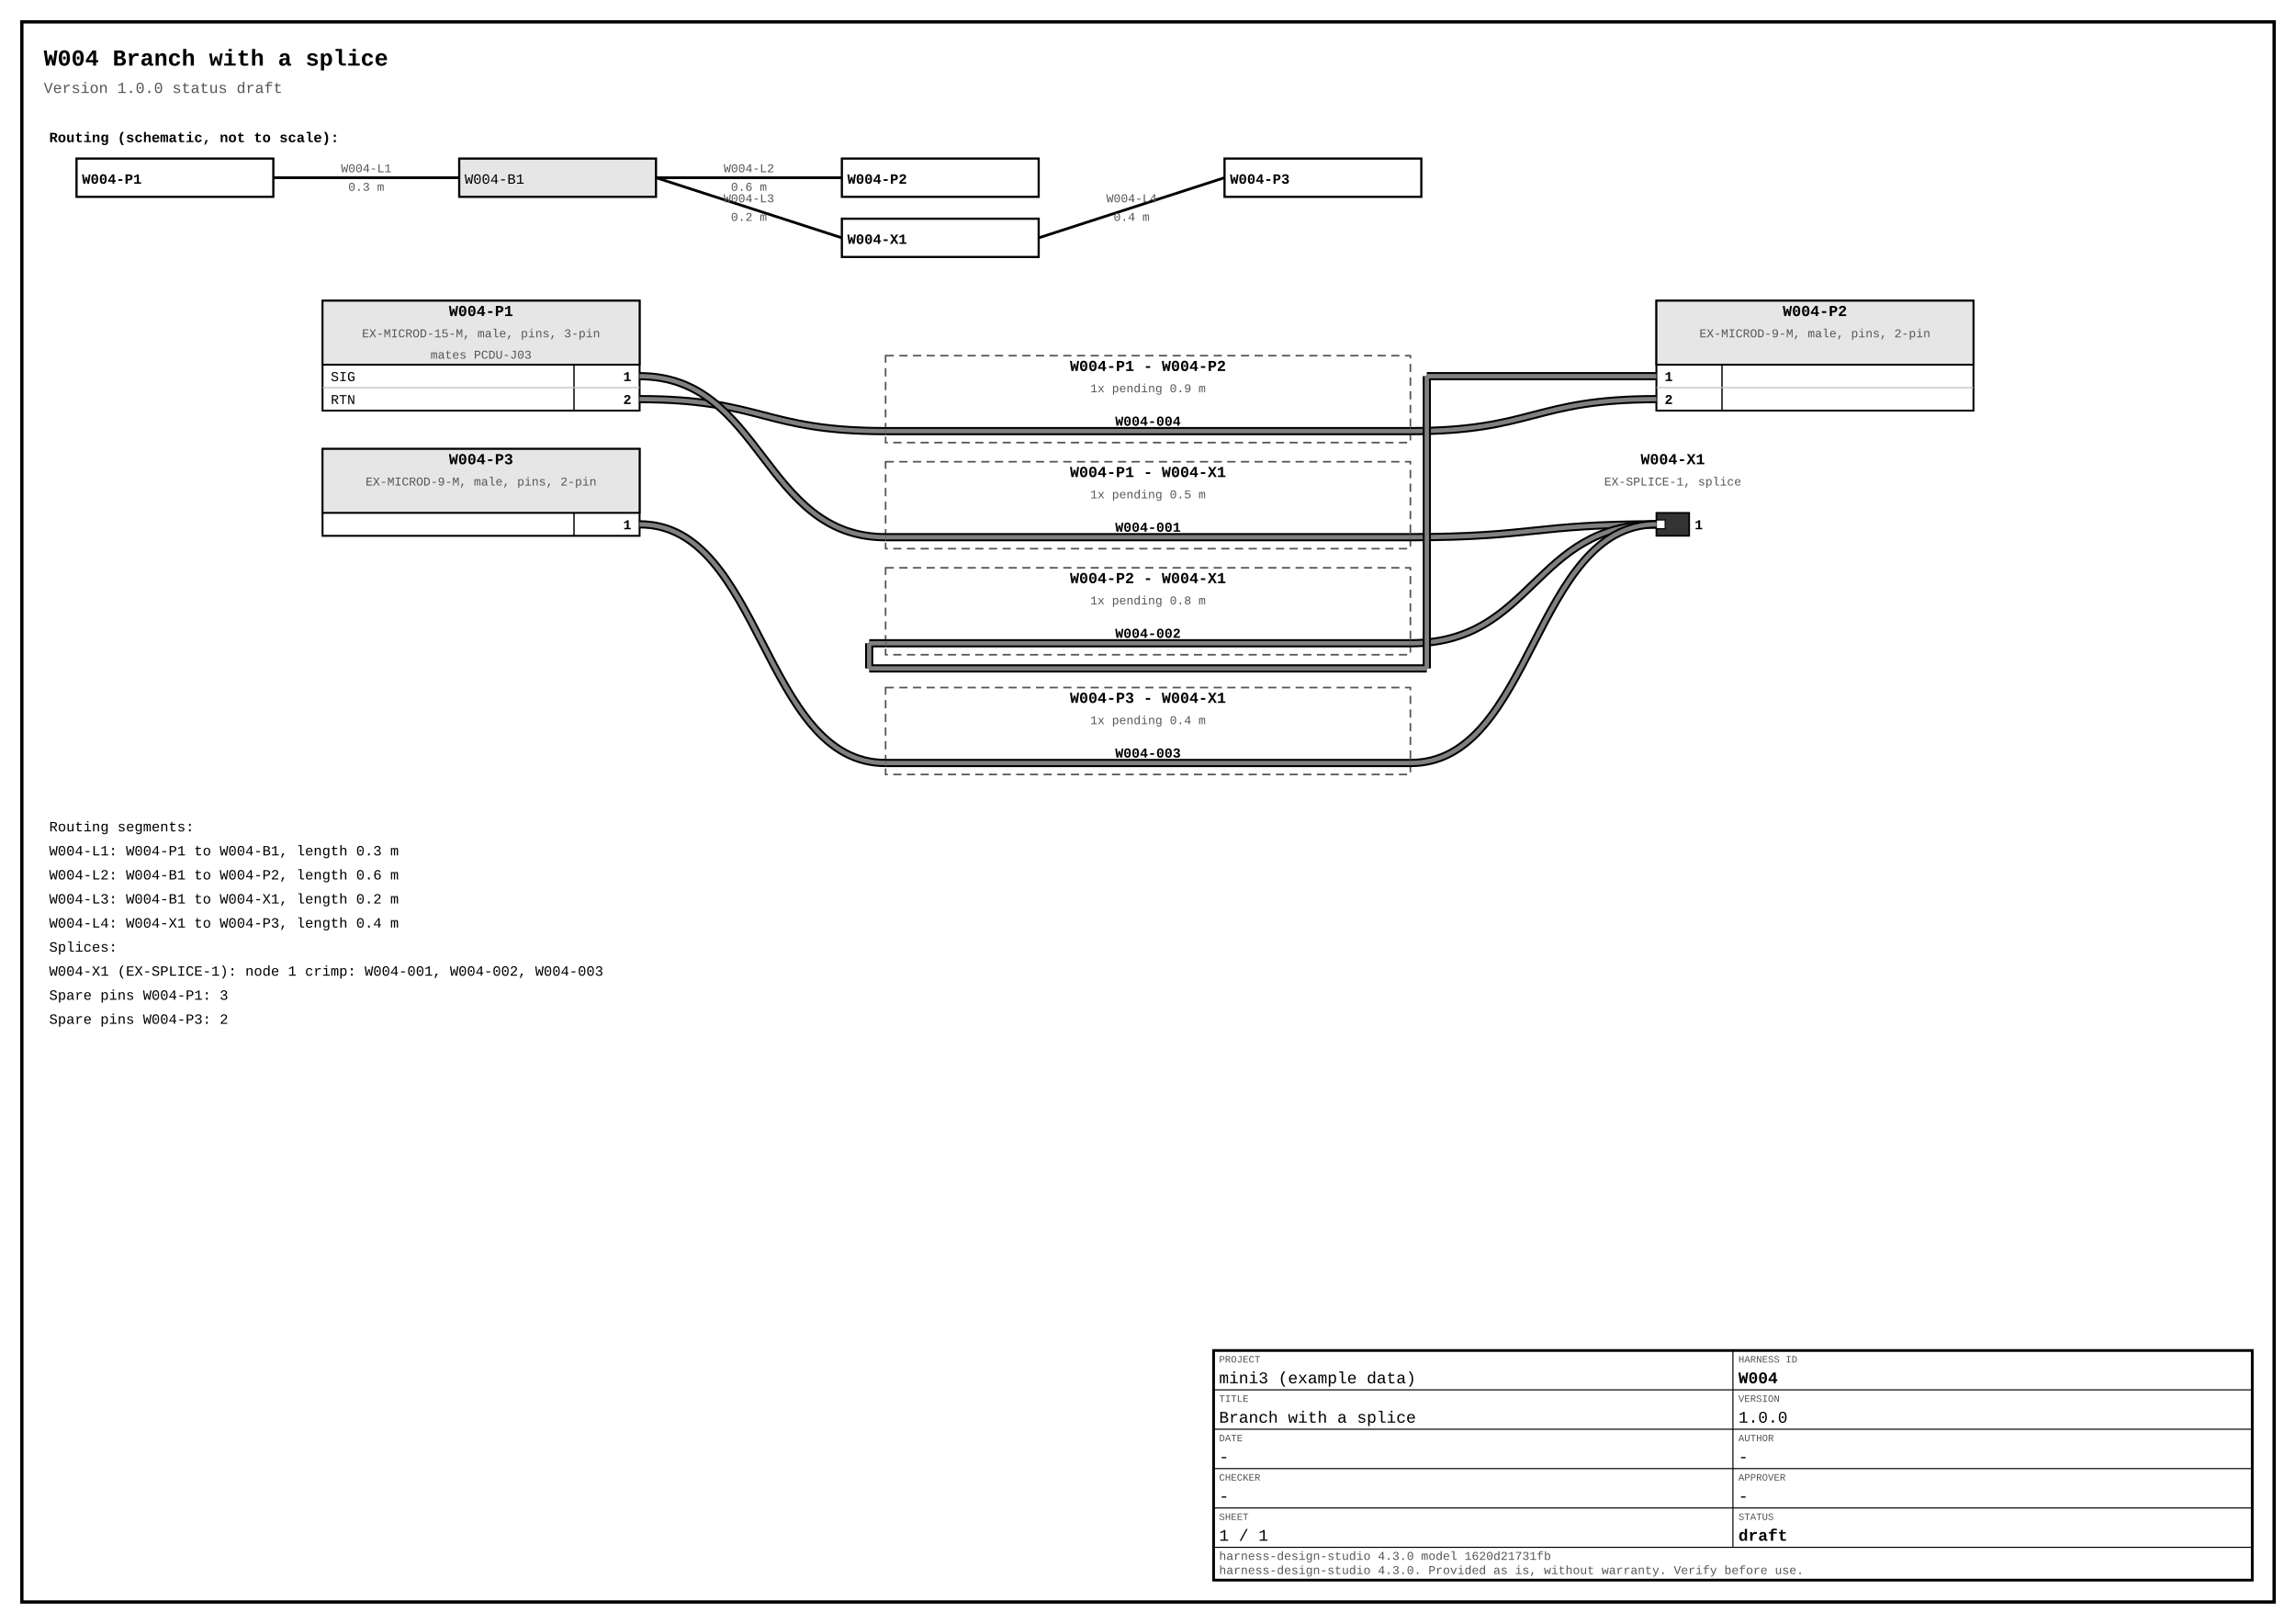
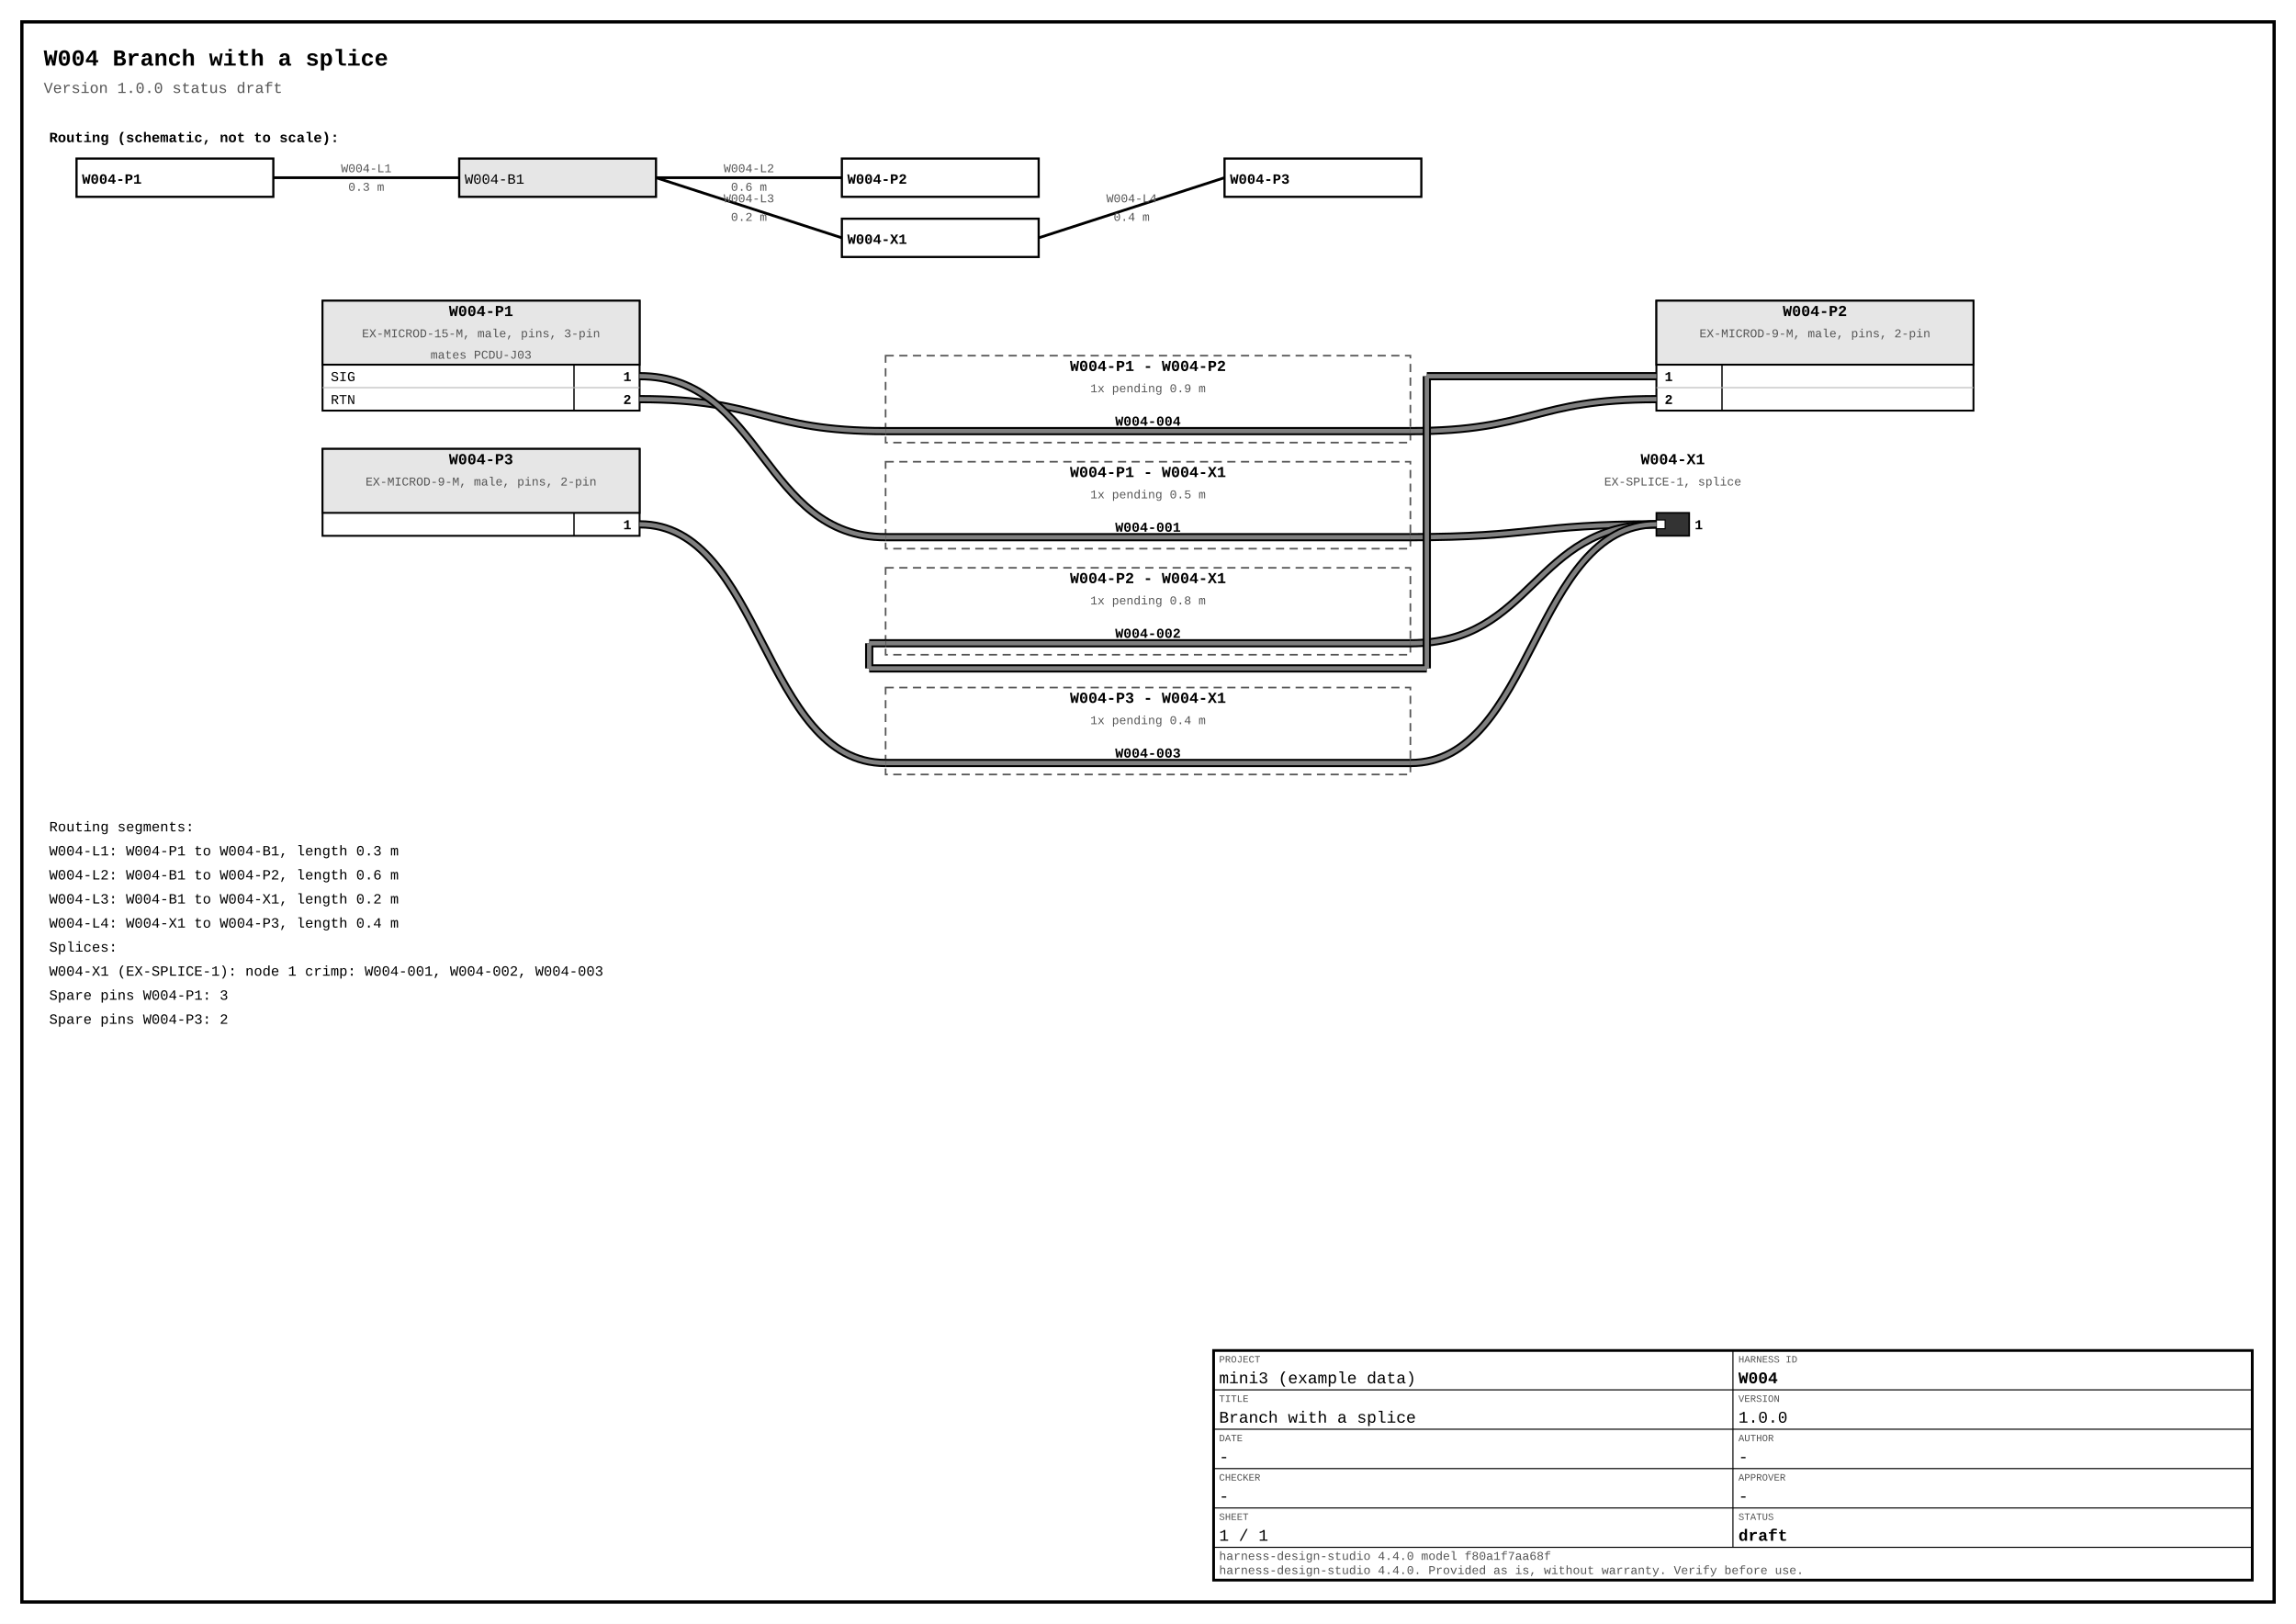
<svg xmlns="http://www.w3.org/2000/svg" width="420mm" height="297mm" viewBox="0 0 420 297" font-family="Courier New, Courier, monospace">
  <rect x="0" y="0" width="420" height="297" fill="#ffffff" />
  <rect x="4" y="4" width="412" height="289" fill="none" stroke="#000000" stroke-width="0.6" />
  <text x="8" y="12" font-size="4.2" font-weight="bold" text-anchor="start" fill="#000000">W004  Branch with a splice</text>
  <text x="8" y="17" font-size="2.8" text-anchor="start" fill="#555555">Version 1.0.0  status draft</text>
  <text x="9" y="26" font-size="2.6" font-weight="bold" text-anchor="start" fill="#000000">Routing (schematic, not to scale):</text>
  <line x1="50" y1="32.5" x2="84" y2="32.5" stroke="#000000" stroke-width="0.5" />
  <text x="67" y="31.5" font-size="2.2" text-anchor="middle" fill="#555555">W004-L1</text>
  <text x="67" y="34.9" font-size="2.2" text-anchor="middle" fill="#555555">0.3 m</text>
  <line x1="120" y1="32.5" x2="154" y2="32.5" stroke="#000000" stroke-width="0.5" />
  <text x="137" y="31.5" font-size="2.2" text-anchor="middle" fill="#555555">W004-L2</text>
  <text x="137" y="34.9" font-size="2.2" text-anchor="middle" fill="#555555">0.6 m</text>
  <line x1="120" y1="32.5" x2="154" y2="43.5" stroke="#000000" stroke-width="0.5" />
  <text x="137" y="37" font-size="2.2" text-anchor="middle" fill="#555555">W004-L3</text>
  <text x="137" y="40.4" font-size="2.2" text-anchor="middle" fill="#555555">0.2 m</text>
  <line x1="190" y1="43.5" x2="224" y2="32.5" stroke="#000000" stroke-width="0.5" />
  <text x="207" y="37" font-size="2.2" text-anchor="middle" fill="#555555">W004-L4</text>
  <text x="207" y="40.4" font-size="2.2" text-anchor="middle" fill="#555555">0.4 m</text>
  <rect x="14" y="29" width="36" height="7" fill="#ffffff" stroke="#000000" stroke-width="0.4" />
  <text x="15" y="33.6" font-size="2.6" font-weight="bold" text-anchor="start" fill="#000000">W004-P1</text>
  <rect x="84" y="29" width="36" height="7" fill="#e6e6e6" stroke="#000000" stroke-width="0.4" />
  <text x="85" y="33.6" font-size="2.6" text-anchor="start" fill="#000000">W004-B1</text>
  <rect x="154" y="29" width="36" height="7" fill="#ffffff" stroke="#000000" stroke-width="0.4" />
  <text x="155" y="33.6" font-size="2.6" font-weight="bold" text-anchor="start" fill="#000000">W004-P2</text>
  <rect x="154" y="40" width="36" height="7" fill="#ffffff" stroke="#000000" stroke-width="0.4" />
  <text x="155" y="44.6" font-size="2.6" font-weight="bold" text-anchor="start" fill="#000000">W004-X1</text>
  <rect x="224" y="29" width="36" height="7" fill="#ffffff" stroke="#000000" stroke-width="0.4" />
  <text x="225" y="33.6" font-size="2.6" font-weight="bold" text-anchor="start" fill="#000000">W004-P3</text>
  <rect x="59" y="55" width="58" height="20.1" fill="#ffffff" stroke="#000000" stroke-width="0.35" />
  <rect x="59" y="55" width="58" height="11.7" fill="#e6e6e6" stroke="#000000" stroke-width="0.35" />
  <text x="88" y="57.8" font-size="2.8" font-weight="bold" text-anchor="middle" fill="#000000">W004-P1</text>
  <text x="88" y="61.7" font-size="2.2" text-anchor="middle" fill="#555555">EX-MICROD-15-M, male, pins, 3-pin</text>
  <text x="88" y="65.6" font-size="2.2" text-anchor="middle" fill="#555555">mates PCDU-J03</text>
  <line x1="105" y1="66.7" x2="105" y2="75.1" stroke="#000000" stroke-width="0.25" />
  <line x1="59" y1="70.9" x2="117" y2="70.9" stroke="#bbbbbb" stroke-width="0.2" />
  <text x="60.5" y="69.7" font-size="2.5" text-anchor="start" fill="#000000" data-ref="sig/W004-P1/1">SIG</text>
  <text x="115.5" y="69.7" font-size="2.5" font-weight="bold" text-anchor="end" fill="#000000" data-ref="pin/W004-P1/1">1</text>
  <text x="60.5" y="73.9" font-size="2.5" text-anchor="start" fill="#000000" data-ref="sig/W004-P1/2">RTN</text>
  <text x="115.5" y="73.9" font-size="2.5" font-weight="bold" text-anchor="end" fill="#000000" data-ref="pin/W004-P1/2">2</text>
  <rect x="303" y="55" width="58" height="20.1" fill="#ffffff" stroke="#000000" stroke-width="0.35" />
  <rect x="303" y="55" width="58" height="11.7" fill="#e6e6e6" stroke="#000000" stroke-width="0.35" />
  <text x="332" y="57.8" font-size="2.8" font-weight="bold" text-anchor="middle" fill="#000000">W004-P2</text>
  <text x="332" y="61.7" font-size="2.2" text-anchor="middle" fill="#555555">EX-MICROD-9-M, male, pins, 2-pin</text>
  <text x="332" y="65.6" font-size="2.2" text-anchor="middle" fill="#555555" />
  <line x1="315" y1="66.7" x2="315" y2="75.1" stroke="#000000" stroke-width="0.25" />
  <line x1="303" y1="70.9" x2="361" y2="70.9" stroke="#bbbbbb" stroke-width="0.2" />
  <text x="304.5" y="69.7" font-size="2.5" font-weight="bold" text-anchor="start" fill="#000000" data-ref="pin/W004-P2/1">1</text>
  <text x="316.5" y="69.7" font-size="2.5" text-anchor="start" fill="#000000" data-ref="sig/W004-P2/1" />
  <text x="304.5" y="73.9" font-size="2.5" font-weight="bold" text-anchor="start" fill="#000000" data-ref="pin/W004-P2/2">2</text>
  <text x="316.5" y="73.9" font-size="2.5" text-anchor="start" fill="#000000" data-ref="sig/W004-P2/2" />
  <text x="306" y="84.9" font-size="2.8" font-weight="bold" text-anchor="middle" fill="#000000" data-ref="splice/W004-X1">W004-X1</text>
  <text x="306" y="88.8" font-size="2.2" text-anchor="middle" fill="#555555">EX-SPLICE-1, splice</text>
  <rect x="303" y="93.8" width="6" height="4.2" fill="#333333" stroke="#000000" stroke-width="0.3" />
  <rect x="303" y="95.1" width="1.6" height="1.6" fill="#ffffff" stroke="#000000" stroke-width="0.2" />
  <text x="310" y="96.8" font-size="2.5" font-weight="bold" text-anchor="start" fill="#000000" data-ref="pin/W004-X1/1">1</text>
  <rect x="59" y="82.1" width="58" height="15.9" fill="#ffffff" stroke="#000000" stroke-width="0.35" />
  <rect x="59" y="82.1" width="58" height="11.7" fill="#e6e6e6" stroke="#000000" stroke-width="0.35" />
  <text x="88" y="84.9" font-size="2.8" font-weight="bold" text-anchor="middle" fill="#000000">W004-P3</text>
  <text x="88" y="88.8" font-size="2.2" text-anchor="middle" fill="#555555">EX-MICROD-9-M, male, pins, 2-pin</text>
  <text x="88" y="92.7" font-size="2.2" text-anchor="middle" fill="#555555" />
  <line x1="105" y1="93.8" x2="105" y2="98" stroke="#000000" stroke-width="0.25" />
  <text x="60.5" y="96.8" font-size="2.5" text-anchor="start" fill="#000000" data-ref="sig/W004-P3/1" />
  <text x="115.5" y="96.8" font-size="2.5" font-weight="bold" text-anchor="end" fill="#000000" data-ref="pin/W004-P3/1">1</text>
  <rect x="162" y="65.05" width="96" height="15.9" fill="none" stroke="#555555" stroke-width="0.3" stroke-dasharray="1.5 1" />
  <text x="210" y="67.85" font-size="2.8" font-weight="bold" text-anchor="middle" fill="#000000">W004-P1 - W004-P2</text>
  <text x="210" y="71.75" font-size="2.2" text-anchor="middle" fill="#555555">1x  pending  0.9 m</text>
  <path d="M 117 73 C 139.5 73 139.5 78.85 162 78.85" fill="none" stroke="#000000" stroke-width="1.5" />
  <line x1="162" y1="78.85" x2="258" y2="78.85" stroke="#000000" stroke-width="1.5" />
  <path d="M 258 78.85 C 280.5 78.85 280.5 73 303 73" fill="none" stroke="#000000" stroke-width="1.5" />
  <path d="M 117 73 C 139.5 73 139.5 78.85 162 78.85" fill="none" stroke="#808080" stroke-width="0.8" />
  <line x1="162" y1="78.85" x2="258" y2="78.85" stroke="#808080" stroke-width="0.8" />
  <path d="M 258 78.85 C 280.5 78.85 280.5 73 303 73" fill="none" stroke="#808080" stroke-width="0.8" />
  <text x="210" y="77.85" font-size="2.5" font-weight="bold" text-anchor="middle" fill="#000000">W004-004</text>
  <rect x="162" y="84.45" width="96" height="15.9" fill="none" stroke="#555555" stroke-width="0.3" stroke-dasharray="1.5 1" />
  <text x="210" y="87.25" font-size="2.8" font-weight="bold" text-anchor="middle" fill="#000000">W004-P1 - W004-X1</text>
  <text x="210" y="91.15" font-size="2.2" text-anchor="middle" fill="#555555">1x  pending  0.5 m</text>
  <path d="M 117 68.8 C 139.5 68.8 139.5 98.25 162 98.25" fill="none" stroke="#000000" stroke-width="1.5" />
  <line x1="162" y1="98.25" x2="258" y2="98.25" stroke="#000000" stroke-width="1.5" />
  <path d="M 258 98.25 C 280.5 98.25 280.5 95.9 303 95.9" fill="none" stroke="#000000" stroke-width="1.5" />
  <path d="M 117 68.8 C 139.5 68.8 139.5 98.25 162 98.25" fill="none" stroke="#808080" stroke-width="0.8" />
  <line x1="162" y1="98.25" x2="258" y2="98.25" stroke="#808080" stroke-width="0.8" />
  <path d="M 258 98.25 C 280.5 98.25 280.5 95.9 303 95.9" fill="none" stroke="#808080" stroke-width="0.8" />
  <text x="210" y="97.25" font-size="2.5" font-weight="bold" text-anchor="middle" fill="#000000">W004-001</text>
  <rect x="162" y="103.85" width="96" height="15.9" fill="none" stroke="#555555" stroke-width="0.3" stroke-dasharray="1.5 1" />
  <text x="210" y="106.65" font-size="2.8" font-weight="bold" text-anchor="middle" fill="#000000">W004-P2 - W004-X1</text>
  <text x="210" y="110.55" font-size="2.2" text-anchor="middle" fill="#555555">1x  pending  0.8 m</text>
  <path d="M 303 95.9 C 280.5 95.9 280.5 117.65 258 117.65" fill="none" stroke="#000000" stroke-width="1.5" />
  <line x1="258" y1="117.65" x2="162" y2="117.65" stroke="#000000" stroke-width="1.5" />
  <path d="M 303 95.9 C 280.5 95.9 280.5 117.65 258 117.65" fill="none" stroke="#808080" stroke-width="0.8" />
  <line x1="258" y1="117.65" x2="162" y2="117.65" stroke="#808080" stroke-width="0.8" />
  <line x1="162" y1="117.65" x2="159" y2="117.65" stroke="#000000" stroke-width="1.5" />
  <line x1="159" y1="117.65" x2="159" y2="122.25" stroke="#000000" stroke-width="1.5" />
  <line x1="159" y1="122.25" x2="261" y2="122.25" stroke="#000000" stroke-width="1.5" />
  <line x1="261" y1="122.25" x2="261" y2="68.8" stroke="#000000" stroke-width="1.5" />
  <line x1="261" y1="68.8" x2="303" y2="68.8" stroke="#000000" stroke-width="1.5" />
  <line x1="162" y1="117.65" x2="159" y2="117.65" stroke="#808080" stroke-width="0.8" />
  <line x1="159" y1="117.65" x2="159" y2="122.25" stroke="#808080" stroke-width="0.8" />
  <line x1="159" y1="122.25" x2="261" y2="122.25" stroke="#808080" stroke-width="0.8" />
  <line x1="261" y1="122.25" x2="261" y2="68.8" stroke="#808080" stroke-width="0.8" />
  <line x1="261" y1="68.8" x2="303" y2="68.8" stroke="#808080" stroke-width="0.8" />
  <text x="210" y="116.65" font-size="2.5" font-weight="bold" text-anchor="middle" fill="#000000">W004-002</text>
  <rect x="162" y="125.75" width="96" height="15.9" fill="none" stroke="#555555" stroke-width="0.3" stroke-dasharray="1.5 1" />
  <text x="210" y="128.55" font-size="2.8" font-weight="bold" text-anchor="middle" fill="#000000">W004-P3 - W004-X1</text>
  <text x="210" y="132.45" font-size="2.2" text-anchor="middle" fill="#555555">1x  pending  0.4 m</text>
  <path d="M 117 95.9 C 139.5 95.9 139.5 139.55 162 139.55" fill="none" stroke="#000000" stroke-width="1.5" />
  <line x1="162" y1="139.55" x2="258" y2="139.55" stroke="#000000" stroke-width="1.5" />
  <path d="M 258 139.55 C 280.5 139.55 280.5 95.9 303 95.9" fill="none" stroke="#000000" stroke-width="1.5" />
  <path d="M 117 95.9 C 139.5 95.9 139.5 139.55 162 139.55" fill="none" stroke="#808080" stroke-width="0.8" />
  <line x1="162" y1="139.55" x2="258" y2="139.55" stroke="#808080" stroke-width="0.8" />
  <path d="M 258 139.55 C 280.5 139.55 280.5 95.9 303 95.9" fill="none" stroke="#808080" stroke-width="0.8" />
  <text x="210" y="138.55" font-size="2.5" font-weight="bold" text-anchor="middle" fill="#000000">W004-003</text>
  <text x="9" y="152.05" font-size="2.6" text-anchor="start" fill="#000000">Routing segments:</text>
  <text x="9" y="156.45" font-size="2.6" text-anchor="start" fill="#000000">  W004-L1: W004-P1 to W004-B1, length 0.3 m</text>
  <text x="9" y="160.85" font-size="2.6" text-anchor="start" fill="#000000">  W004-L2: W004-B1 to W004-P2, length 0.6 m</text>
  <text x="9" y="165.25" font-size="2.6" text-anchor="start" fill="#000000">  W004-L3: W004-B1 to W004-X1, length 0.2 m</text>
  <text x="9" y="169.65" font-size="2.6" text-anchor="start" fill="#000000">  W004-L4: W004-X1 to W004-P3, length 0.4 m</text>
  <text x="9" y="174.05" font-size="2.6" text-anchor="start" fill="#000000">Splices:</text>
  <text x="9" y="178.45" font-size="2.6" text-anchor="start" fill="#000000">  W004-X1 (EX-SPLICE-1): node 1 crimp: W004-001, W004-002, W004-003</text>
  <text x="9" y="182.85" font-size="2.6" text-anchor="start" fill="#000000">Spare pins W004-P1: 3</text>
  <text x="9" y="187.25" font-size="2.6" text-anchor="start" fill="#000000">Spare pins W004-P3: 2</text>
  <rect x="222" y="247" width="190" height="42" fill="none" stroke="#000000" stroke-width="0.5" />
  <line x1="222" y1="247" x2="317" y2="247" stroke="#000000" stroke-width="0.2" />
  <text x="223" y="249.2" font-size="1.8" text-anchor="start" fill="#555555">PROJECT</text>
  <text x="223" y="253" font-size="3" text-anchor="start" fill="#000000">mini3 (example data)</text>
  <line x1="317" y1="247" x2="412" y2="247" stroke="#000000" stroke-width="0.2" />
  <text x="318" y="249.2" font-size="1.8" text-anchor="start" fill="#555555">HARNESS ID</text>
  <text x="318" y="253" font-size="3" font-weight="bold" text-anchor="start" fill="#000000">W004</text>
  <line x1="222" y1="254.2" x2="317" y2="254.2" stroke="#000000" stroke-width="0.2" />
  <text x="223" y="256.4" font-size="1.8" text-anchor="start" fill="#555555">TITLE</text>
  <text x="223" y="260.2" font-size="3" text-anchor="start" fill="#000000">Branch with a splice</text>
  <line x1="317" y1="254.2" x2="412" y2="254.2" stroke="#000000" stroke-width="0.2" />
  <text x="318" y="256.4" font-size="1.8" text-anchor="start" fill="#555555">VERSION</text>
  <text x="318" y="260.2" font-size="3" text-anchor="start" fill="#000000">1.0.0</text>
  <line x1="222" y1="261.4" x2="317" y2="261.4" stroke="#000000" stroke-width="0.2" />
  <text x="223" y="263.6" font-size="1.8" text-anchor="start" fill="#555555">DATE</text>
  <text x="223" y="267.4" font-size="3" text-anchor="start" fill="#000000">-</text>
  <line x1="317" y1="261.4" x2="412" y2="261.4" stroke="#000000" stroke-width="0.2" />
  <text x="318" y="263.6" font-size="1.8" text-anchor="start" fill="#555555">AUTHOR</text>
  <text x="318" y="267.4" font-size="3" text-anchor="start" fill="#000000">-</text>
  <line x1="222" y1="268.6" x2="317" y2="268.6" stroke="#000000" stroke-width="0.2" />
  <text x="223" y="270.8" font-size="1.8" text-anchor="start" fill="#555555">CHECKER</text>
  <text x="223" y="274.6" font-size="3" text-anchor="start" fill="#000000">-</text>
  <line x1="317" y1="268.6" x2="412" y2="268.6" stroke="#000000" stroke-width="0.2" />
  <text x="318" y="270.8" font-size="1.8" text-anchor="start" fill="#555555">APPROVER</text>
  <text x="318" y="274.6" font-size="3" text-anchor="start" fill="#000000">-</text>
  <line x1="222" y1="275.8" x2="317" y2="275.8" stroke="#000000" stroke-width="0.2" />
  <text x="223" y="278" font-size="1.8" text-anchor="start" fill="#555555">SHEET</text>
  <text x="223" y="281.8" font-size="3" text-anchor="start" fill="#000000">1 / 1</text>
  <line x1="317" y1="275.8" x2="412" y2="275.8" stroke="#000000" stroke-width="0.2" />
  <text x="318" y="278" font-size="1.8" text-anchor="start" fill="#555555">STATUS</text>
  <text x="318" y="281.8" font-size="3" font-weight="bold" text-anchor="start" fill="#000000">draft</text>
  <line x1="317" y1="247" x2="317" y2="283" stroke="#000000" stroke-width="0.2" />
  <line x1="222" y1="283" x2="412" y2="283" stroke="#000000" stroke-width="0.2" />
-   <text x="223" y="285.3" font-size="2.2" text-anchor="start" fill="#555555">harness-design-studio 4.3.0 model 1620d21731fb</text>
-   <text x="223" y="287.9" font-size="2.2" text-anchor="start" fill="#555555">harness-design-studio 4.3.0. Provided as is, without warranty. Verify before use.</text>
+   <text x="223" y="285.3" font-size="2.2" text-anchor="start" fill="#555555">harness-design-studio 4.4.0 model f80a1f7aa68f</text>
+   <text x="223" y="287.9" font-size="2.2" text-anchor="start" fill="#555555">harness-design-studio 4.4.0. Provided as is, without warranty. Verify before use.</text>
</svg>
